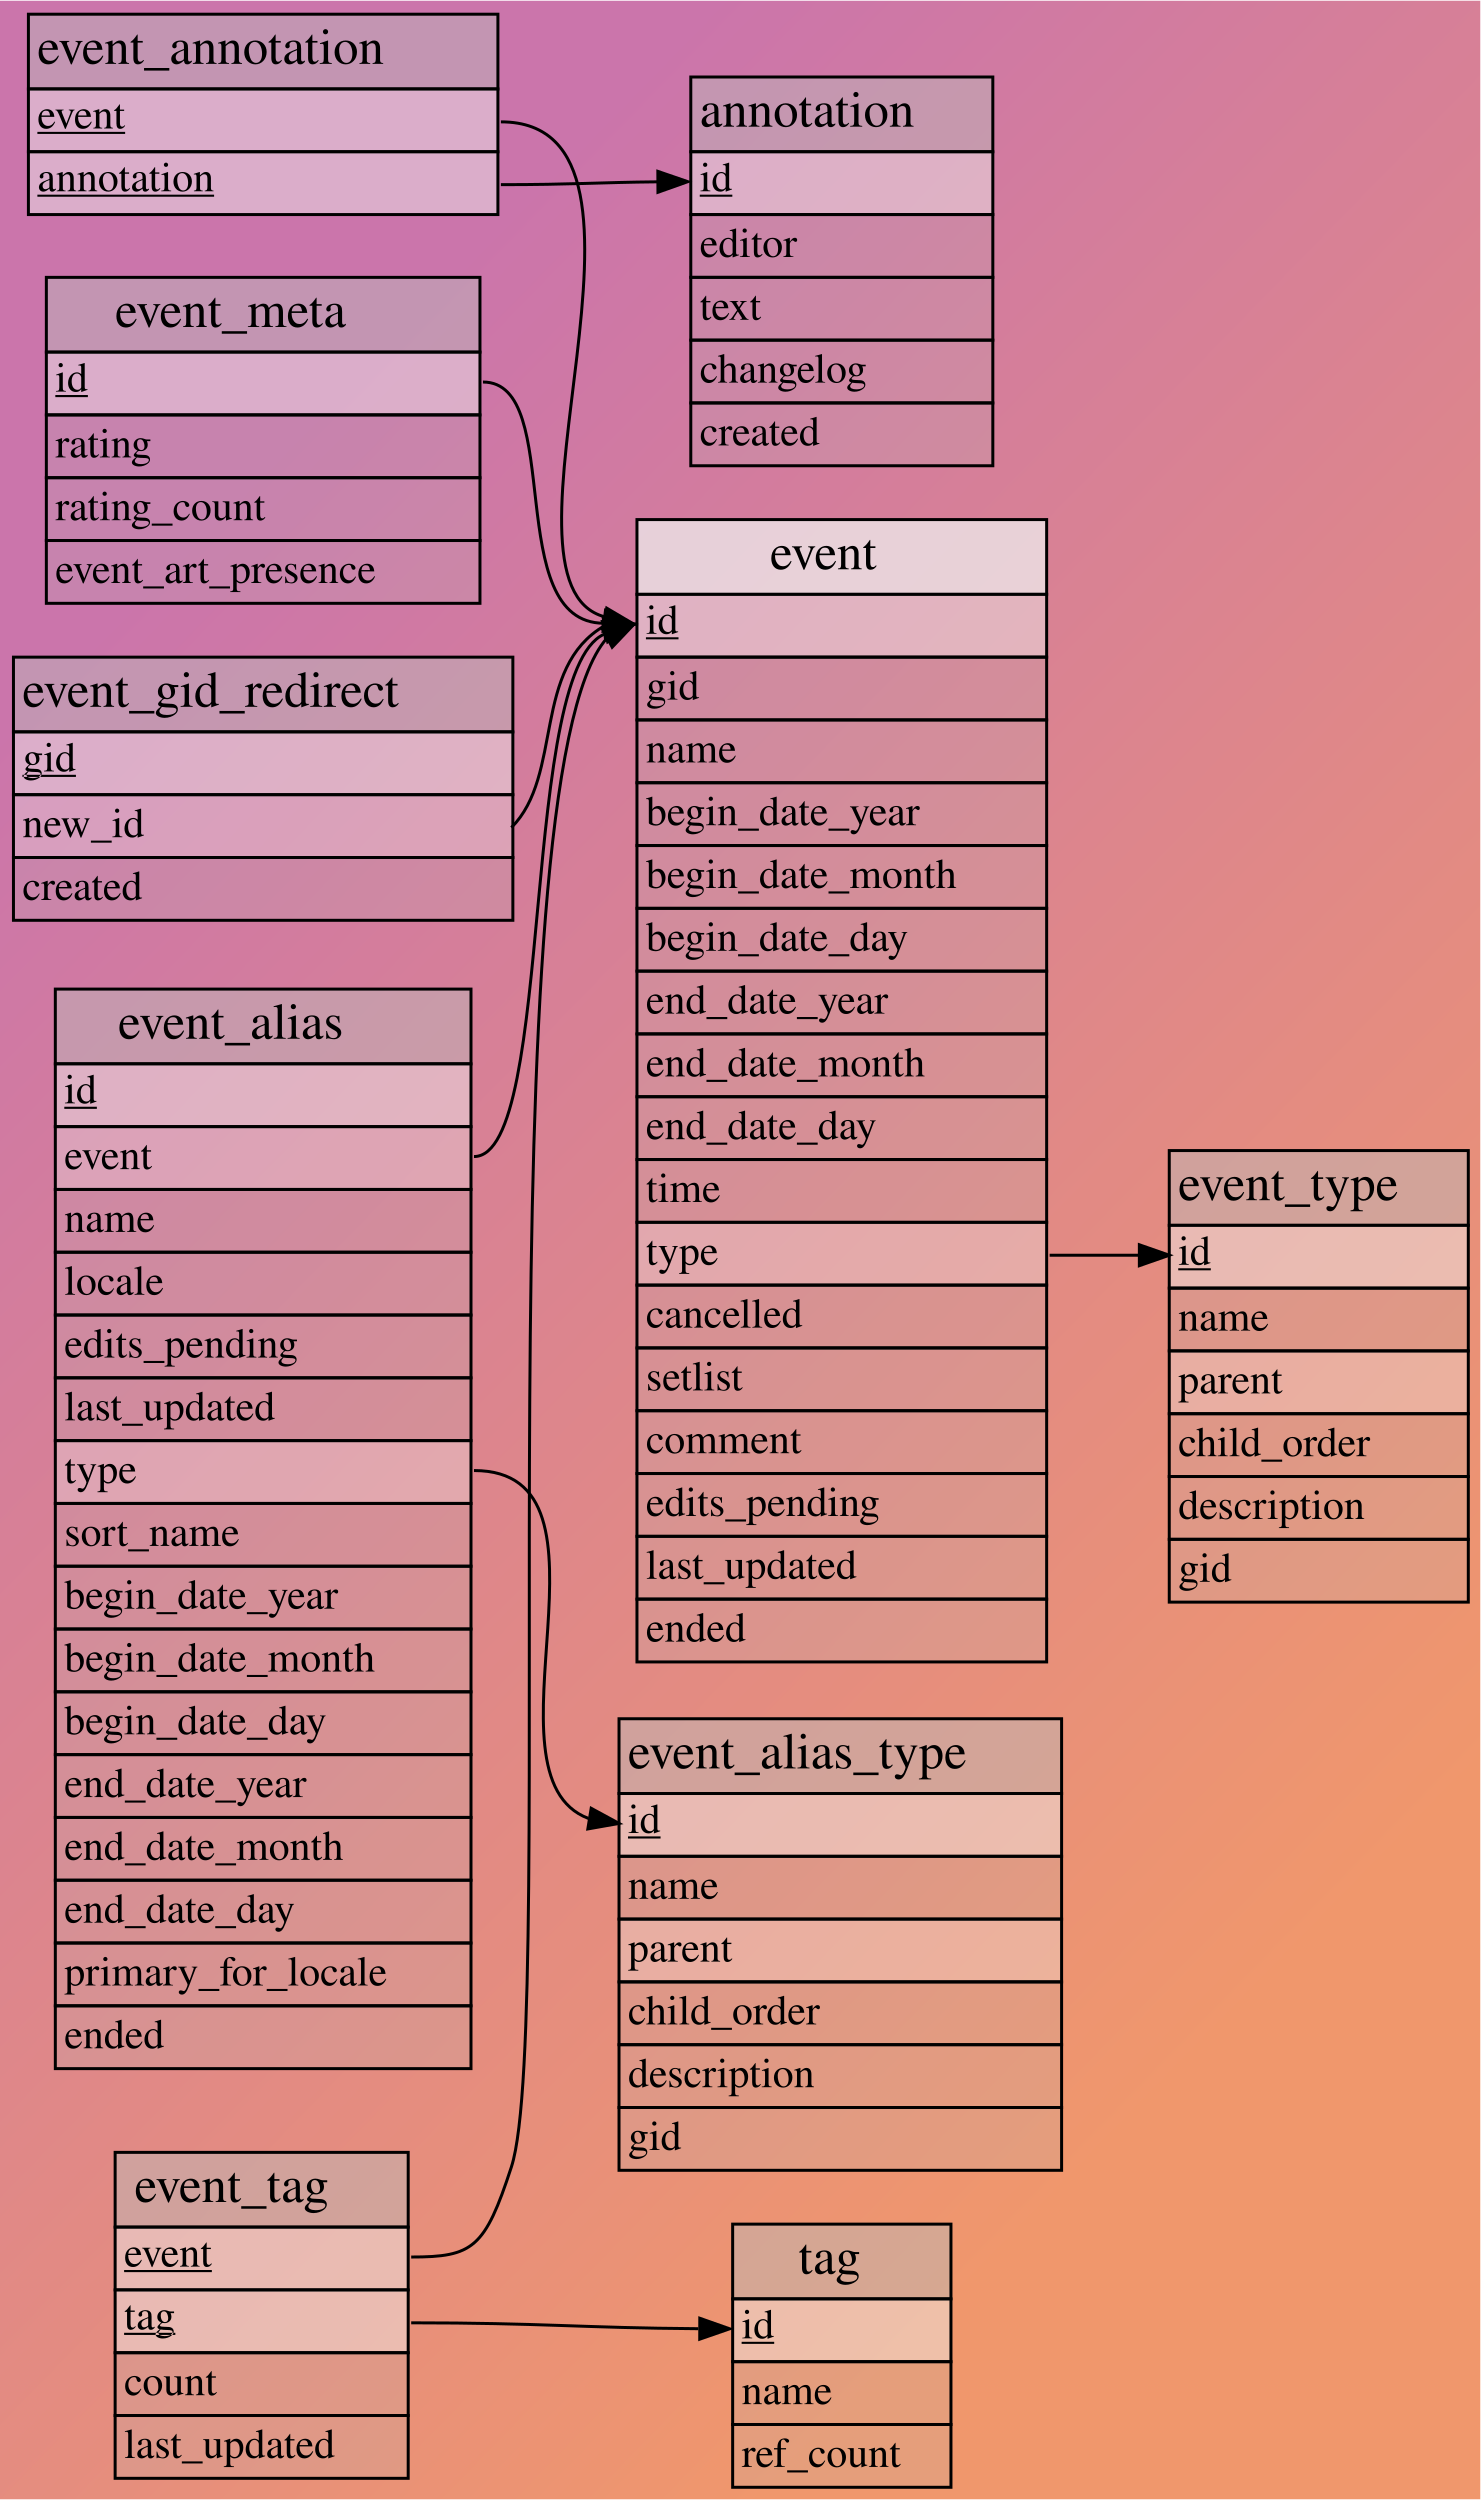
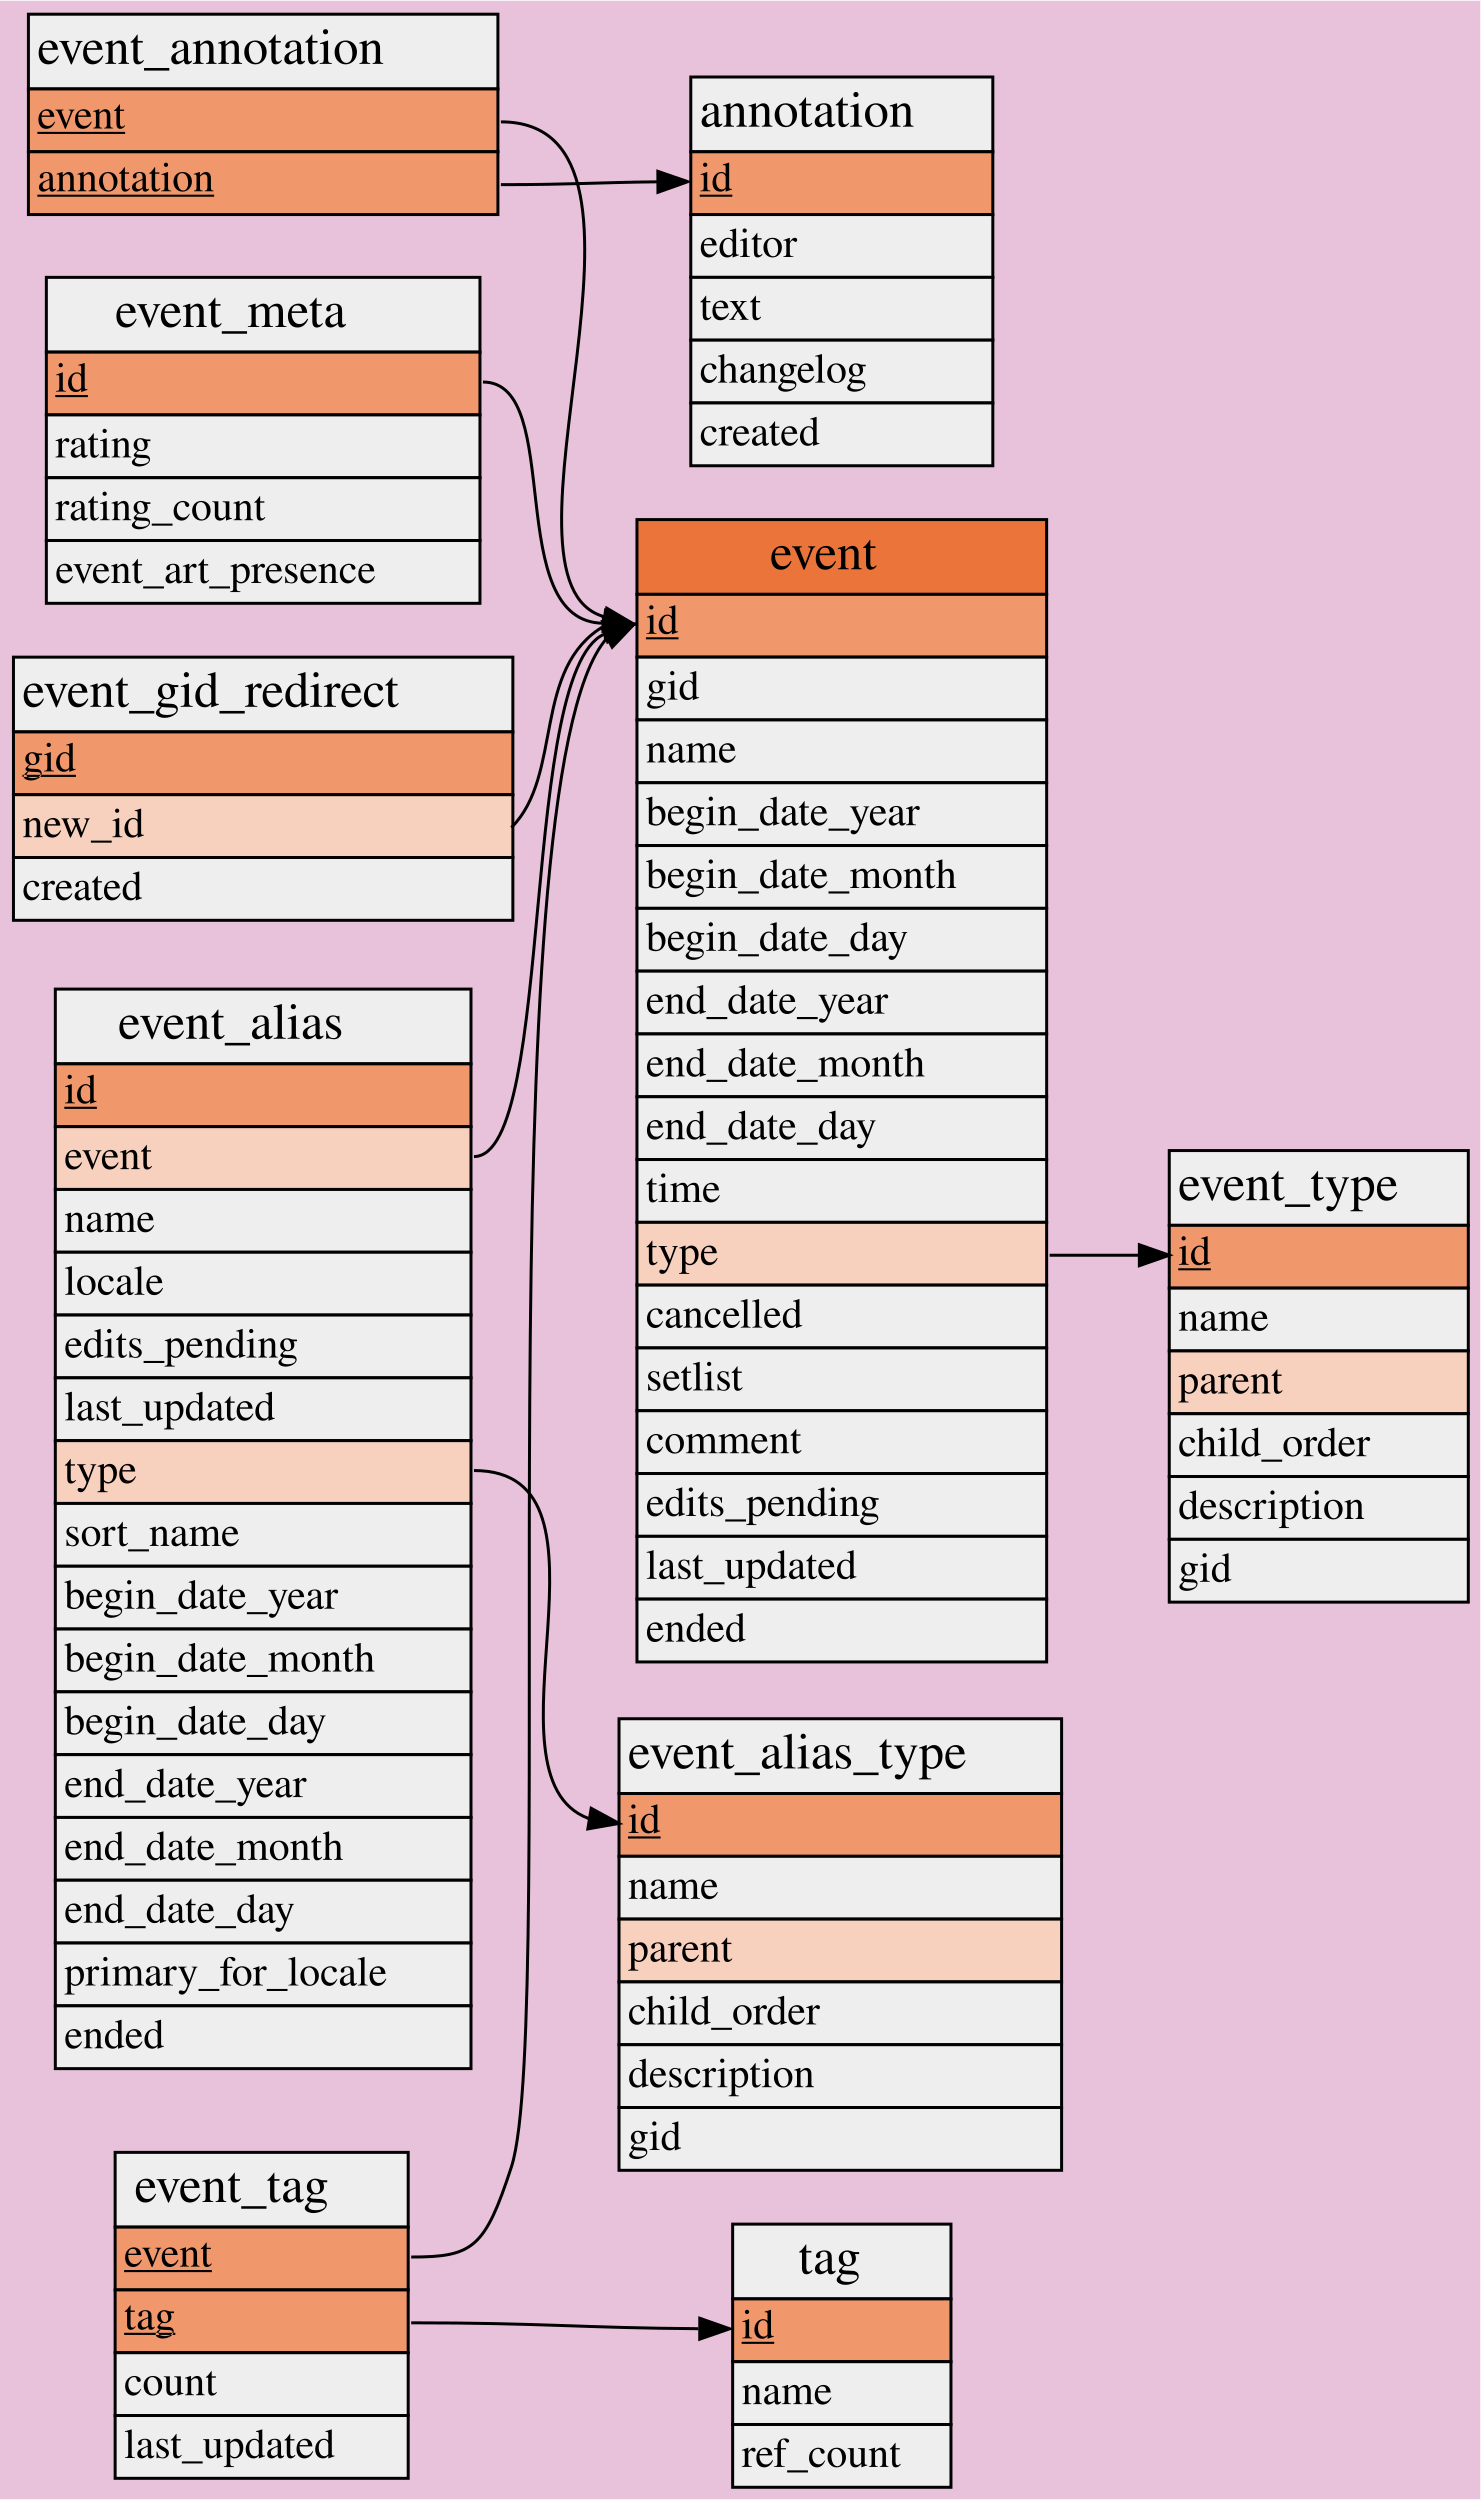
<svg xmlns="http://www.w3.org/2000/svg" xmlns:xlink="http://www.w3.org/1999/xlink" width="495pt" height="836pt" version="1.1" viewBox="0 0 495 835.5">
  <g class="graph" transform="scale(1) translate(4 831.5)">
    <a xlink:title="Tables for the “event” entity type properties">
-       <defs>
-         <linearGradient id="l_0" x1="29.16" x2="457.84" y1="-622.63" y2="-204.87" gradientUnits="userSpaceOnUse">
-           <stop stop-color="#cb75ab" offset="0" />
-           <stop stop-color="#f0976c" offset="1" />
-         </linearGradient>
-       </defs>
-       <polygon points="-4 4 -4 -831.5 491 -831.5 491 4" fill="url(#l_0)" stroke="transparent" />
+       <polygon points="-4 4 -4 -831.5 491 -831.5 491 4" fill="#e8c2da" stroke="transparent" />
    </a>
    <g class="node">
-       <polygon points="227 -781 227 -806 328 -806 328 -781" fill="#bbb" fill-opacity=".467" stroke="transparent" />
+       <polygon points="227 -781 227 -806 328 -806 328 -781" fill="#eee" stroke="transparent" />
      <polygon points="227 -781 227 -806 328 -806 328 -781" fill="none" stroke="#000" />
      <text x="230" y="-789.4" font-family="Times,serif" font-size="17">annotation</text>
-       <polygon points="227 -760 227 -781 328 -781 328 -760" fill="#eee" fill-opacity=".467" stroke="transparent" />
+       <polygon points="227 -760 227 -781 328 -781 328 -760" fill="#f0976c" stroke="transparent" />
      <polygon points="227 -760 227 -781 328 -781 328 -760" fill="none" stroke="#000" />
      <text x="230" y="-767.8" font-family="Times,serif" font-size="14" text-decoration="underline">id</text>
-       <polygon points="227 -739 227 -760 328 -760 328 -739" fill="#bbb" fill-opacity=".2" stroke="transparent" />
+       <polygon points="227 -739 227 -760 328 -760 328 -739" fill="#eee" stroke="transparent" />
      <polygon points="227 -739 227 -760 328 -760 328 -739" fill="none" stroke="#000" />
      <text x="230" y="-745.8" font-family="Times,serif" font-size="14">editor</text>
-       <polygon points="227 -718 227 -739 328 -739 328 -718" fill="#bbb" fill-opacity=".2" stroke="transparent" />
+       <polygon points="227 -718 227 -739 328 -739 328 -718" fill="#eee" stroke="transparent" />
      <polygon points="227 -718 227 -739 328 -739 328 -718" fill="none" stroke="#000" />
      <text x="230" y="-724.8" font-family="Times,serif" font-size="14">text</text>
-       <polygon points="227 -697 227 -718 328 -718 328 -697" fill="#bbb" fill-opacity=".2" stroke="transparent" />
+       <polygon points="227 -697 227 -718 328 -718 328 -697" fill="#eee" stroke="transparent" />
      <polygon points="227 -697 227 -718 328 -718 328 -697" fill="none" stroke="#000" />
      <text x="230" y="-703.8" font-family="Times,serif" font-size="14">changelog</text>
-       <polygon points="227 -676 227 -697 328 -697 328 -676" fill="#bbb" fill-opacity=".2" stroke="transparent" />
+       <polygon points="227 -676 227 -697 328 -697 328 -676" fill="#eee" stroke="transparent" />
      <polygon points="227 -676 227 -697 328 -697 328 -676" fill="none" stroke="#000" />
      <text x="230" y="-682.8" font-family="Times,serif" font-size="14">created</text>
    </g>
    <g class="node">
-       <polygon points="209 -633 209 -658 346 -658 346 -633" fill="#eee" fill-opacity=".733" stroke="transparent" />
+       <polygon points="209 -633 209 -658 346 -658 346 -633" fill="#eb743b" stroke="transparent" />
      <polygon points="209 -633 209 -658 346 -658 346 -633" fill="none" stroke="#000" />
      <text x="253.5" y="-641.4" font-family="Times,serif" font-size="17">event</text>
-       <polygon points="209 -612 209 -633 346 -633 346 -612" fill="#eee" fill-opacity=".467" stroke="transparent" />
+       <polygon points="209 -612 209 -633 346 -633 346 -612" fill="#f0976c" stroke="transparent" />
      <polygon points="209 -612 209 -633 346 -633 346 -612" fill="none" stroke="#000" />
      <text x="212" y="-619.8" font-family="Times,serif" font-size="14" text-decoration="underline">id</text>
-       <polygon points="209 -591 209 -612 346 -612 346 -591" fill="#bbb" fill-opacity=".2" stroke="transparent" />
+       <polygon points="209 -591 209 -612 346 -612 346 -591" fill="#eee" stroke="transparent" />
      <polygon points="209 -591 209 -612 346 -612 346 -591" fill="none" stroke="#000" />
      <text x="212" y="-597.8" font-family="Times,serif" font-size="14">gid</text>
-       <polygon points="209 -570 209 -591 346 -591 346 -570" fill="#bbb" fill-opacity=".2" stroke="transparent" />
+       <polygon points="209 -570 209 -591 346 -591 346 -570" fill="#eee" stroke="transparent" />
      <polygon points="209 -570 209 -591 346 -591 346 -570" fill="none" stroke="#000" />
      <text x="212" y="-576.8" font-family="Times,serif" font-size="14">name</text>
-       <polygon points="209 -549 209 -570 346 -570 346 -549" fill="#bbb" fill-opacity=".2" stroke="transparent" />
+       <polygon points="209 -549 209 -570 346 -570 346 -549" fill="#eee" stroke="transparent" />
      <polygon points="209 -549 209 -570 346 -570 346 -549" fill="none" stroke="#000" />
      <text x="212" y="-555.8" font-family="Times,serif" font-size="14">begin_date_year</text>
-       <polygon points="209 -528 209 -549 346 -549 346 -528" fill="#bbb" fill-opacity=".2" stroke="transparent" />
+       <polygon points="209 -528 209 -549 346 -549 346 -528" fill="#eee" stroke="transparent" />
      <polygon points="209 -528 209 -549 346 -549 346 -528" fill="none" stroke="#000" />
      <text x="212" y="-534.8" font-family="Times,serif" font-size="14">begin_date_month</text>
-       <polygon points="209 -507 209 -528 346 -528 346 -507" fill="#bbb" fill-opacity=".2" stroke="transparent" />
+       <polygon points="209 -507 209 -528 346 -528 346 -507" fill="#eee" stroke="transparent" />
      <polygon points="209 -507 209 -528 346 -528 346 -507" fill="none" stroke="#000" />
      <text x="212" y="-513.8" font-family="Times,serif" font-size="14">begin_date_day</text>
-       <polygon points="209 -486 209 -507 346 -507 346 -486" fill="#bbb" fill-opacity=".2" stroke="transparent" />
+       <polygon points="209 -486 209 -507 346 -507 346 -486" fill="#eee" stroke="transparent" />
      <polygon points="209 -486 209 -507 346 -507 346 -486" fill="none" stroke="#000" />
      <text x="212" y="-492.8" font-family="Times,serif" font-size="14">end_date_year</text>
-       <polygon points="209 -465 209 -486 346 -486 346 -465" fill="#bbb" fill-opacity=".2" stroke="transparent" />
+       <polygon points="209 -465 209 -486 346 -486 346 -465" fill="#eee" stroke="transparent" />
      <polygon points="209 -465 209 -486 346 -486 346 -465" fill="none" stroke="#000" />
      <text x="212" y="-471.8" font-family="Times,serif" font-size="14">end_date_month</text>
-       <polygon points="209 -444 209 -465 346 -465 346 -444" fill="#bbb" fill-opacity=".2" stroke="transparent" />
+       <polygon points="209 -444 209 -465 346 -465 346 -444" fill="#eee" stroke="transparent" />
      <polygon points="209 -444 209 -465 346 -465 346 -444" fill="none" stroke="#000" />
      <text x="212" y="-450.8" font-family="Times,serif" font-size="14">end_date_day</text>
-       <polygon points="209 -423 209 -444 346 -444 346 -423" fill="#bbb" fill-opacity=".2" stroke="transparent" />
+       <polygon points="209 -423 209 -444 346 -444 346 -423" fill="#eee" stroke="transparent" />
      <polygon points="209 -423 209 -444 346 -444 346 -423" fill="none" stroke="#000" />
      <text x="212" y="-429.8" font-family="Times,serif" font-size="14">time</text>
-       <polygon points="209 -402 209 -423 346 -423 346 -402" fill="#eee" fill-opacity=".333" stroke="transparent" />
+       <polygon points="209 -402 209 -423 346 -423 346 -402" fill="#f8d1be" stroke="transparent" />
      <polygon points="209 -402 209 -423 346 -423 346 -402" fill="none" stroke="#000" />
      <text x="212" y="-408.8" font-family="Times,serif" font-size="14">type</text>
-       <polygon points="209 -381 209 -402 346 -402 346 -381" fill="#bbb" fill-opacity=".2" stroke="transparent" />
+       <polygon points="209 -381 209 -402 346 -402 346 -381" fill="#eee" stroke="transparent" />
      <polygon points="209 -381 209 -402 346 -402 346 -381" fill="none" stroke="#000" />
      <text x="212" y="-387.8" font-family="Times,serif" font-size="14">cancelled</text>
-       <polygon points="209 -360 209 -381 346 -381 346 -360" fill="#bbb" fill-opacity=".2" stroke="transparent" />
+       <polygon points="209 -360 209 -381 346 -381 346 -360" fill="#eee" stroke="transparent" />
      <polygon points="209 -360 209 -381 346 -381 346 -360" fill="none" stroke="#000" />
      <text x="212" y="-366.8" font-family="Times,serif" font-size="14">setlist</text>
-       <polygon points="209 -339 209 -360 346 -360 346 -339" fill="#bbb" fill-opacity=".2" stroke="transparent" />
+       <polygon points="209 -339 209 -360 346 -360 346 -339" fill="#eee" stroke="transparent" />
      <polygon points="209 -339 209 -360 346 -360 346 -339" fill="none" stroke="#000" />
      <text x="212" y="-345.8" font-family="Times,serif" font-size="14">comment</text>
-       <polygon points="209 -318 209 -339 346 -339 346 -318" fill="#bbb" fill-opacity=".2" stroke="transparent" />
+       <polygon points="209 -318 209 -339 346 -339 346 -318" fill="#eee" stroke="transparent" />
      <polygon points="209 -318 209 -339 346 -339 346 -318" fill="none" stroke="#000" />
      <text x="212" y="-324.8" font-family="Times,serif" font-size="14">edits_pending</text>
-       <polygon points="209 -297 209 -318 346 -318 346 -297" fill="#bbb" fill-opacity=".2" stroke="transparent" />
+       <polygon points="209 -297 209 -318 346 -318 346 -297" fill="#eee" stroke="transparent" />
      <polygon points="209 -297 209 -318 346 -318 346 -297" fill="none" stroke="#000" />
      <text x="212" y="-303.8" font-family="Times,serif" font-size="14">last_updated</text>
-       <polygon points="209 -276 209 -297 346 -297 346 -276" fill="#bbb" fill-opacity=".2" stroke="transparent" />
+       <polygon points="209 -276 209 -297 346 -297 346 -276" fill="#eee" stroke="transparent" />
      <polygon points="209 -276 209 -297 346 -297 346 -276" fill="none" stroke="#000" />
      <text x="212" y="-282.8" font-family="Times,serif" font-size="14">ended</text>
    </g>
    <g class="node">
-       <polygon points="387 -422 387 -447 487 -447 487 -422" fill="#bbb" fill-opacity=".467" stroke="transparent" />
+       <polygon points="387 -422 387 -447 487 -447 487 -422" fill="#eee" stroke="transparent" />
      <polygon points="387 -422 387 -447 487 -447 487 -422" fill="none" stroke="#000" />
      <text x="390" y="-430.4" font-family="Times,serif" font-size="17">event_type</text>
-       <polygon points="387 -401 387 -422 487 -422 487 -401" fill="#eee" fill-opacity=".467" stroke="transparent" />
+       <polygon points="387 -401 387 -422 487 -422 487 -401" fill="#f0976c" stroke="transparent" />
      <polygon points="387 -401 387 -422 487 -422 487 -401" fill="none" stroke="#000" />
      <text x="390" y="-408.8" font-family="Times,serif" font-size="14" text-decoration="underline">id</text>
-       <polygon points="387 -380 387 -401 487 -401 487 -380" fill="#bbb" fill-opacity=".2" stroke="transparent" />
+       <polygon points="387 -380 387 -401 487 -401 487 -380" fill="#eee" stroke="transparent" />
      <polygon points="387 -380 387 -401 487 -401 487 -380" fill="none" stroke="#000" />
      <text x="390" y="-386.8" font-family="Times,serif" font-size="14">name</text>
-       <polygon points="387 -359 387 -380 487 -380 487 -359" fill="#eee" fill-opacity=".333" stroke="transparent" />
+       <polygon points="387 -359 387 -380 487 -380 487 -359" fill="#f8d1be" stroke="transparent" />
      <polygon points="387 -359 387 -380 487 -380 487 -359" fill="none" stroke="#000" />
      <text x="390" y="-365.8" font-family="Times,serif" font-size="14">parent</text>
-       <polygon points="387 -338 387 -359 487 -359 487 -338" fill="#bbb" fill-opacity=".2" stroke="transparent" />
+       <polygon points="387 -338 387 -359 487 -359 487 -338" fill="#eee" stroke="transparent" />
      <polygon points="387 -338 387 -359 487 -359 487 -338" fill="none" stroke="#000" />
      <text x="390" y="-344.8" font-family="Times,serif" font-size="14">child_order</text>
-       <polygon points="387 -317 387 -338 487 -338 487 -317" fill="#bbb" fill-opacity=".2" stroke="transparent" />
+       <polygon points="387 -317 387 -338 487 -338 487 -317" fill="#eee" stroke="transparent" />
      <polygon points="387 -317 387 -338 487 -338 487 -317" fill="none" stroke="#000" />
      <text x="390" y="-323.8" font-family="Times,serif" font-size="14">description</text>
-       <polygon points="387 -296 387 -317 487 -317 487 -296" fill="#bbb" fill-opacity=".2" stroke="transparent" />
+       <polygon points="387 -296 387 -317 487 -317 487 -296" fill="#eee" stroke="transparent" />
      <polygon points="387 -296 387 -317 487 -317 487 -296" fill="none" stroke="#000" />
      <text x="390" y="-302.8" font-family="Times,serif" font-size="14">gid</text>
    </g>
    <g class="edge">
      <path d="m347-412h29.97" fill="none" stroke="#000" />
      <polygon points="377 -415.5 387 -412 377 -408.5" stroke="#000" />
    </g>
    <g class="node">
-       <polygon points="14.5 -476 14.5 -501 153.5 -501 153.5 -476" fill="#bbb" fill-opacity=".467" stroke="transparent" />
+       <polygon points="14.5 -476 14.5 -501 153.5 -501 153.5 -476" fill="#eee" stroke="transparent" />
      <polygon points="14.5 -476 14.5 -501 153.5 -501 153.5 -476" fill="none" stroke="#000" />
      <text x="35.5" y="-484.4" font-family="Times,serif" font-size="17">event_alias</text>
-       <polygon points="14.5 -455 14.5 -476 153.5 -476 153.5 -455" fill="#eee" fill-opacity=".467" stroke="transparent" />
+       <polygon points="14.5 -455 14.5 -476 153.5 -476 153.5 -455" fill="#f0976c" stroke="transparent" />
      <polygon points="14.5 -455 14.5 -476 153.5 -476 153.5 -455" fill="none" stroke="#000" />
      <text x="17.5" y="-462.8" font-family="Times,serif" font-size="14" text-decoration="underline">id</text>
-       <polygon points="14.5 -434 14.5 -455 153.5 -455 153.5 -434" fill="#eee" fill-opacity=".333" stroke="transparent" />
+       <polygon points="14.5 -434 14.5 -455 153.5 -455 153.5 -434" fill="#f8d1be" stroke="transparent" />
      <polygon points="14.5 -434 14.5 -455 153.5 -455 153.5 -434" fill="none" stroke="#000" />
      <text x="17.5" y="-440.8" font-family="Times,serif" font-size="14">event</text>
-       <polygon points="14.5 -413 14.5 -434 153.5 -434 153.5 -413" fill="#bbb" fill-opacity=".2" stroke="transparent" />
+       <polygon points="14.5 -413 14.5 -434 153.5 -434 153.5 -413" fill="#eee" stroke="transparent" />
      <polygon points="14.5 -413 14.5 -434 153.5 -434 153.5 -413" fill="none" stroke="#000" />
      <text x="17.5" y="-419.8" font-family="Times,serif" font-size="14">name</text>
-       <polygon points="14.5 -392 14.5 -413 153.5 -413 153.5 -392" fill="#bbb" fill-opacity=".2" stroke="transparent" />
+       <polygon points="14.5 -392 14.5 -413 153.5 -413 153.5 -392" fill="#eee" stroke="transparent" />
      <polygon points="14.5 -392 14.5 -413 153.5 -413 153.5 -392" fill="none" stroke="#000" />
      <text x="17.5" y="-398.8" font-family="Times,serif" font-size="14">locale</text>
-       <polygon points="14.5 -371 14.5 -392 153.5 -392 153.5 -371" fill="#bbb" fill-opacity=".2" stroke="transparent" />
+       <polygon points="14.5 -371 14.5 -392 153.5 -392 153.5 -371" fill="#eee" stroke="transparent" />
      <polygon points="14.5 -371 14.5 -392 153.5 -392 153.5 -371" fill="none" stroke="#000" />
      <text x="17.5" y="-377.8" font-family="Times,serif" font-size="14">edits_pending</text>
-       <polygon points="14.5 -350 14.5 -371 153.5 -371 153.5 -350" fill="#bbb" fill-opacity=".2" stroke="transparent" />
+       <polygon points="14.5 -350 14.5 -371 153.5 -371 153.5 -350" fill="#eee" stroke="transparent" />
      <polygon points="14.5 -350 14.5 -371 153.5 -371 153.5 -350" fill="none" stroke="#000" />
      <text x="17.5" y="-356.8" font-family="Times,serif" font-size="14">last_updated</text>
-       <polygon points="14.5 -329 14.5 -350 153.5 -350 153.5 -329" fill="#eee" fill-opacity=".333" stroke="transparent" />
+       <polygon points="14.5 -329 14.5 -350 153.5 -350 153.5 -329" fill="#f8d1be" stroke="transparent" />
      <polygon points="14.5 -329 14.5 -350 153.5 -350 153.5 -329" fill="none" stroke="#000" />
      <text x="17.5" y="-335.8" font-family="Times,serif" font-size="14">type</text>
-       <polygon points="14.5 -308 14.5 -329 153.5 -329 153.5 -308" fill="#bbb" fill-opacity=".2" stroke="transparent" />
+       <polygon points="14.5 -308 14.5 -329 153.5 -329 153.5 -308" fill="#eee" stroke="transparent" />
      <polygon points="14.5 -308 14.5 -329 153.5 -329 153.5 -308" fill="none" stroke="#000" />
      <text x="17.5" y="-314.8" font-family="Times,serif" font-size="14">sort_name</text>
-       <polygon points="14.5 -287 14.5 -308 153.5 -308 153.5 -287" fill="#bbb" fill-opacity=".2" stroke="transparent" />
+       <polygon points="14.5 -287 14.5 -308 153.5 -308 153.5 -287" fill="#eee" stroke="transparent" />
      <polygon points="14.5 -287 14.5 -308 153.5 -308 153.5 -287" fill="none" stroke="#000" />
      <text x="17.5" y="-293.8" font-family="Times,serif" font-size="14">begin_date_year</text>
-       <polygon points="14.5 -266 14.5 -287 153.5 -287 153.5 -266" fill="#bbb" fill-opacity=".2" stroke="transparent" />
+       <polygon points="14.5 -266 14.5 -287 153.5 -287 153.5 -266" fill="#eee" stroke="transparent" />
      <polygon points="14.5 -266 14.5 -287 153.5 -287 153.5 -266" fill="none" stroke="#000" />
      <text x="17.5" y="-272.8" font-family="Times,serif" font-size="14">begin_date_month</text>
-       <polygon points="14.5 -245 14.5 -266 153.5 -266 153.5 -245" fill="#bbb" fill-opacity=".2" stroke="transparent" />
+       <polygon points="14.5 -245 14.5 -266 153.5 -266 153.5 -245" fill="#eee" stroke="transparent" />
      <polygon points="14.5 -245 14.5 -266 153.5 -266 153.5 -245" fill="none" stroke="#000" />
      <text x="17.5" y="-251.8" font-family="Times,serif" font-size="14">begin_date_day</text>
-       <polygon points="14.5 -224 14.5 -245 153.5 -245 153.5 -224" fill="#bbb" fill-opacity=".2" stroke="transparent" />
+       <polygon points="14.5 -224 14.5 -245 153.5 -245 153.5 -224" fill="#eee" stroke="transparent" />
      <polygon points="14.5 -224 14.5 -245 153.5 -245 153.5 -224" fill="none" stroke="#000" />
      <text x="17.5" y="-230.8" font-family="Times,serif" font-size="14">end_date_year</text>
-       <polygon points="14.5 -203 14.5 -224 153.5 -224 153.5 -203" fill="#bbb" fill-opacity=".2" stroke="transparent" />
+       <polygon points="14.5 -203 14.5 -224 153.5 -224 153.5 -203" fill="#eee" stroke="transparent" />
      <polygon points="14.5 -203 14.5 -224 153.5 -224 153.5 -203" fill="none" stroke="#000" />
      <text x="17.5" y="-209.8" font-family="Times,serif" font-size="14">end_date_month</text>
-       <polygon points="14.5 -182 14.5 -203 153.5 -203 153.5 -182" fill="#bbb" fill-opacity=".2" stroke="transparent" />
+       <polygon points="14.5 -182 14.5 -203 153.5 -203 153.5 -182" fill="#eee" stroke="transparent" />
      <polygon points="14.5 -182 14.5 -203 153.5 -203 153.5 -182" fill="none" stroke="#000" />
      <text x="17.5" y="-188.8" font-family="Times,serif" font-size="14">end_date_day</text>
-       <polygon points="14.5 -161 14.5 -182 153.5 -182 153.5 -161" fill="#bbb" fill-opacity=".2" stroke="transparent" />
+       <polygon points="14.5 -161 14.5 -182 153.5 -182 153.5 -161" fill="#eee" stroke="transparent" />
      <polygon points="14.5 -161 14.5 -182 153.5 -182 153.5 -161" fill="none" stroke="#000" />
      <text x="17.5" y="-167.8" font-family="Times,serif" font-size="14">primary_for_locale</text>
-       <polygon points="14.5 -140 14.5 -161 153.5 -161 153.5 -140" fill="#bbb" fill-opacity=".2" stroke="transparent" />
+       <polygon points="14.5 -140 14.5 -161 153.5 -161 153.5 -140" fill="#eee" stroke="transparent" />
      <polygon points="14.5 -140 14.5 -161 153.5 -161 153.5 -140" fill="none" stroke="#000" />
      <text x="17.5" y="-146.8" font-family="Times,serif" font-size="14">ended</text>
    </g>
    <g class="edge">
      <path d="m154.5-445c27.566 0 14.708-167.07 44.866-175.15" fill="none" stroke="#000" />
      <polygon points="197.69 -625.44 208 -623 198.42 -618.48" stroke="#000" />
    </g>
    <g class="node">
-       <polygon points="203 -232 203 -257 351 -257 351 -232" fill="#bbb" fill-opacity=".467" stroke="transparent" />
+       <polygon points="203 -232 203 -257 351 -257 351 -232" fill="#eee" stroke="transparent" />
      <polygon points="203 -232 203 -257 351 -257 351 -232" fill="none" stroke="#000" />
      <text x="206" y="-240.4" font-family="Times,serif" font-size="17">event_alias_type</text>
-       <polygon points="203 -211 203 -232 351 -232 351 -211" fill="#eee" fill-opacity=".467" stroke="transparent" />
+       <polygon points="203 -211 203 -232 351 -232 351 -211" fill="#f0976c" stroke="transparent" />
      <polygon points="203 -211 203 -232 351 -232 351 -211" fill="none" stroke="#000" />
      <text x="206" y="-218.8" font-family="Times,serif" font-size="14" text-decoration="underline">id</text>
-       <polygon points="203 -190 203 -211 351 -211 351 -190" fill="#bbb" fill-opacity=".2" stroke="transparent" />
+       <polygon points="203 -190 203 -211 351 -211 351 -190" fill="#eee" stroke="transparent" />
      <polygon points="203 -190 203 -211 351 -211 351 -190" fill="none" stroke="#000" />
      <text x="206" y="-196.8" font-family="Times,serif" font-size="14">name</text>
-       <polygon points="203 -169 203 -190 351 -190 351 -169" fill="#eee" fill-opacity=".333" stroke="transparent" />
+       <polygon points="203 -169 203 -190 351 -190 351 -169" fill="#f8d1be" stroke="transparent" />
      <polygon points="203 -169 203 -190 351 -190 351 -169" fill="none" stroke="#000" />
      <text x="206" y="-175.8" font-family="Times,serif" font-size="14">parent</text>
-       <polygon points="203 -148 203 -169 351 -169 351 -148" fill="#bbb" fill-opacity=".2" stroke="transparent" />
+       <polygon points="203 -148 203 -169 351 -169 351 -148" fill="#eee" stroke="transparent" />
      <polygon points="203 -148 203 -169 351 -169 351 -148" fill="none" stroke="#000" />
      <text x="206" y="-154.8" font-family="Times,serif" font-size="14">child_order</text>
-       <polygon points="203 -127 203 -148 351 -148 351 -127" fill="#bbb" fill-opacity=".2" stroke="transparent" />
+       <polygon points="203 -127 203 -148 351 -148 351 -127" fill="#eee" stroke="transparent" />
      <polygon points="203 -127 203 -148 351 -148 351 -127" fill="none" stroke="#000" />
      <text x="206" y="-133.8" font-family="Times,serif" font-size="14">description</text>
-       <polygon points="203 -106 203 -127 351 -127 351 -106" fill="#bbb" fill-opacity=".2" stroke="transparent" />
+       <polygon points="203 -106 203 -127 351 -127 351 -106" fill="#eee" stroke="transparent" />
      <polygon points="203 -106 203 -127 351 -127 351 -106" fill="none" stroke="#000" />
      <text x="206" y="-112.8" font-family="Times,serif" font-size="14">gid</text>
    </g>
    <g class="edge">
      <path d="m154.5-340c52.71 0 0.32 101.99 38.26 116.33" fill="none" stroke="#000" />
      <polygon points="193.69 -227.06 203 -222 192.57 -220.15" stroke="#000" />
    </g>
    <g class="node">
-       <polygon points="5.5 -802 5.5 -827 162.5 -827 162.5 -802" fill="#bbb" fill-opacity=".467" stroke="transparent" />
+       <polygon points="5.5 -802 5.5 -827 162.5 -827 162.5 -802" fill="#eee" stroke="transparent" />
      <polygon points="5.5 -802 5.5 -827 162.5 -827 162.5 -802" fill="none" stroke="#000" />
      <text x="8.5" y="-810.4" font-family="Times,serif" font-size="17">event_annotation</text>
-       <polygon points="5.5 -781 5.5 -802 162.5 -802 162.5 -781" fill="#eee" fill-opacity=".467" stroke="transparent" />
+       <polygon points="5.5 -781 5.5 -802 162.5 -802 162.5 -781" fill="#f0976c" stroke="transparent" />
      <polygon points="5.5 -781 5.5 -802 162.5 -802 162.5 -781" fill="none" stroke="#000" />
      <text x="8.5" y="-788.8" font-family="Times,serif" font-size="14" text-decoration="underline">event</text>
-       <polygon points="5.5 -760 5.5 -781 162.5 -781 162.5 -760" fill="#eee" fill-opacity=".467" stroke="transparent" />
+       <polygon points="5.5 -760 5.5 -781 162.5 -781 162.5 -760" fill="#f0976c" stroke="transparent" />
      <polygon points="5.5 -760 5.5 -781 162.5 -781 162.5 -760" fill="none" stroke="#000" />
      <text x="8.5" y="-767.8" font-family="Times,serif" font-size="14" text-decoration="underline">annotation</text>
    </g>
    <g class="edge">
      <path d="m163.5-770c24.09 0 32.51-0.75 52.44-0.95" fill="none" stroke="#000" />
      <polygon points="215.98 -774.45 226 -771 216.02 -767.45" stroke="#000" />
    </g>
    <g class="edge">
      <path d="m163.5-791c64.126 0-8.004 154.38 34.791 165.54" fill="none" stroke="#000" />
      <polygon points="198.47 -627.63 208 -623 197.66 -620.68" stroke="#000" />
    </g>
    <g class="node">
-       <polygon points="0.5 -587 0.5 -612 167.5 -612 167.5 -587" fill="#bbb" fill-opacity=".467" stroke="transparent" />
+       <polygon points="0.5 -587 0.5 -612 167.5 -612 167.5 -587" fill="#eee" stroke="transparent" />
      <polygon points="0.5 -587 0.5 -612 167.5 -612 167.5 -587" fill="none" stroke="#000" />
      <text x="3.5" y="-595.4" font-family="Times,serif" font-size="17">event_gid_redirect</text>
-       <polygon points="0.5 -566 0.5 -587 167.5 -587 167.5 -566" fill="#eee" fill-opacity=".467" stroke="transparent" />
+       <polygon points="0.5 -566 0.5 -587 167.5 -587 167.5 -566" fill="#f0976c" stroke="transparent" />
      <polygon points="0.5 -566 0.5 -587 167.5 -587 167.5 -566" fill="none" stroke="#000" />
      <text x="3.5" y="-573.8" font-family="Times,serif" font-size="14" text-decoration="underline">gid</text>
-       <polygon points="0.5 -545 0.5 -566 167.5 -566 167.5 -545" fill="#eee" fill-opacity=".333" stroke="transparent" />
+       <polygon points="0.5 -545 0.5 -566 167.5 -566 167.5 -545" fill="#f8d1be" stroke="transparent" />
      <polygon points="0.5 -545 0.5 -566 167.5 -566 167.5 -545" fill="none" stroke="#000" />
      <text x="3.5" y="-551.8" font-family="Times,serif" font-size="14">new_id</text>
-       <polygon points="0.5 -524 0.5 -545 167.5 -545 167.5 -524" fill="#bbb" fill-opacity=".2" stroke="transparent" />
+       <polygon points="0.5 -524 0.5 -545 167.5 -545 167.5 -524" fill="#eee" stroke="transparent" />
      <polygon points="0.5 -524 0.5 -545 167.5 -545 167.5 -524" fill="none" stroke="#000" />
      <text x="3.5" y="-530.8" font-family="Times,serif" font-size="14">created</text>
    </g>
    <g class="edge">
      <path d="m167-555c17.509-17.509 6.683-53.376 31.245-67.557" fill="none" stroke="#000" />
      <polygon points="197.44 -623.87 208 -623 199.2 -617.1" stroke="#000" />
    </g>
    <g class="node">
-       <polygon points="11.5 -714 11.5 -739 156.5 -739 156.5 -714" fill="#bbb" fill-opacity=".467" stroke="transparent" />
+       <polygon points="11.5 -714 11.5 -739 156.5 -739 156.5 -714" fill="#eee" stroke="transparent" />
      <polygon points="11.5 -714 11.5 -739 156.5 -739 156.5 -714" fill="none" stroke="#000" />
      <text x="34.5" y="-722.4" font-family="Times,serif" font-size="17">event_meta</text>
-       <polygon points="11.5 -693 11.5 -714 156.5 -714 156.5 -693" fill="#eee" fill-opacity=".467" stroke="transparent" />
+       <polygon points="11.5 -693 11.5 -714 156.5 -714 156.5 -693" fill="#f0976c" stroke="transparent" />
      <polygon points="11.5 -693 11.5 -714 156.5 -714 156.5 -693" fill="none" stroke="#000" />
      <text x="14.5" y="-700.8" font-family="Times,serif" font-size="14" text-decoration="underline">id</text>
-       <polygon points="11.5 -672 11.5 -693 156.5 -693 156.5 -672" fill="#bbb" fill-opacity=".2" stroke="transparent" />
+       <polygon points="11.5 -672 11.5 -693 156.5 -693 156.5 -672" fill="#eee" stroke="transparent" />
      <polygon points="11.5 -672 11.5 -693 156.5 -693 156.5 -672" fill="none" stroke="#000" />
      <text x="14.5" y="-678.8" font-family="Times,serif" font-size="14">rating</text>
-       <polygon points="11.5 -651 11.5 -672 156.5 -672 156.5 -651" fill="#bbb" fill-opacity=".2" stroke="transparent" />
+       <polygon points="11.5 -651 11.5 -672 156.5 -672 156.5 -651" fill="#eee" stroke="transparent" />
      <polygon points="11.5 -651 11.5 -672 156.5 -672 156.5 -651" fill="none" stroke="#000" />
      <text x="14.5" y="-657.8" font-family="Times,serif" font-size="14">rating_count</text>
-       <polygon points="11.5 -630 11.5 -651 156.5 -651 156.5 -630" fill="#bbb" fill-opacity=".2" stroke="transparent" />
+       <polygon points="11.5 -630 11.5 -651 156.5 -651 156.5 -630" fill="#eee" stroke="transparent" />
      <polygon points="11.5 -630 11.5 -651 156.5 -651 156.5 -630" fill="none" stroke="#000" />
      <text x="14.5" y="-636.8" font-family="Times,serif" font-size="14">event_art_presence</text>
    </g>
    <g class="edge">
      <path d="m157.5-704c27.754 0 6.069 80.663 40.47 80.663" fill="none" stroke="#000" />
      <polygon points="198.88 -628.39 208 -623 197.51 -621.52" stroke="#000" />
    </g>
    <g class="node">
-       <polygon points="34.5 -87 34.5 -112 132.5 -112 132.5 -87" fill="#bbb" fill-opacity=".467" stroke="transparent" />
+       <polygon points="34.5 -87 34.5 -112 132.5 -112 132.5 -87" fill="#eee" stroke="transparent" />
      <polygon points="34.5 -87 34.5 -112 132.5 -112 132.5 -87" fill="none" stroke="#000" />
      <text x="41" y="-95.4" font-family="Times,serif" font-size="17">event_tag</text>
-       <polygon points="34.5 -66 34.5 -87 132.5 -87 132.5 -66" fill="#eee" fill-opacity=".467" stroke="transparent" />
+       <polygon points="34.5 -66 34.5 -87 132.5 -87 132.5 -66" fill="#f0976c" stroke="transparent" />
      <polygon points="34.5 -66 34.5 -87 132.5 -87 132.5 -66" fill="none" stroke="#000" />
      <text x="37.5" y="-73.8" font-family="Times,serif" font-size="14" text-decoration="underline">event</text>
-       <polygon points="34.5 -45 34.5 -66 132.5 -66 132.5 -45" fill="#eee" fill-opacity=".467" stroke="transparent" />
+       <polygon points="34.5 -45 34.5 -66 132.5 -66 132.5 -45" fill="#f0976c" stroke="transparent" />
      <polygon points="34.5 -45 34.5 -66 132.5 -66 132.5 -45" fill="none" stroke="#000" />
      <text x="37.5" y="-52.8" font-family="Times,serif" font-size="14" text-decoration="underline">tag</text>
-       <polygon points="34.5 -24 34.5 -45 132.5 -45 132.5 -24" fill="#bbb" fill-opacity=".2" stroke="transparent" />
+       <polygon points="34.5 -24 34.5 -45 132.5 -45 132.5 -24" fill="#eee" stroke="transparent" />
      <polygon points="34.5 -24 34.5 -45 132.5 -45 132.5 -24" fill="none" stroke="#000" />
      <text x="37.5" y="-30.8" font-family="Times,serif" font-size="14">count</text>
-       <polygon points="34.5 -3 34.5 -24 132.5 -24 132.5 -3" fill="#bbb" fill-opacity=".2" stroke="transparent" />
+       <polygon points="34.5 -3 34.5 -24 132.5 -24 132.5 -3" fill="#eee" stroke="transparent" />
      <polygon points="34.5 -3 34.5 -24 132.5 -24 132.5 -3" fill="none" stroke="#000" />
      <text x="37.5" y="-9.8" font-family="Times,serif" font-size="14">last_updated</text>
    </g>
    <g class="edge">
      <path d="m133.5-77c20.666 0 24.63-2.878 33.5-30.088 15.94-48.9-10.2-464.17 31.97-511.27" fill="none" stroke="#000" />
      <polygon points="197.51 -621.54 208 -623 200.71 -615.32" stroke="#000" />
    </g>
    <g class="node">
-       <polygon points="241 -63 241 -88 314 -88 314 -63" fill="#bbb" fill-opacity=".467" stroke="transparent" />
+       <polygon points="241 -63 241 -88 314 -88 314 -63" fill="#eee" stroke="transparent" />
      <polygon points="241 -63 241 -88 314 -88 314 -63" fill="none" stroke="#000" />
      <text x="263" y="-71.4" font-family="Times,serif" font-size="17">tag</text>
-       <polygon points="241 -42 241 -63 314 -63 314 -42" fill="#eee" fill-opacity=".467" stroke="transparent" />
+       <polygon points="241 -42 241 -63 314 -63 314 -42" fill="#f0976c" stroke="transparent" />
      <polygon points="241 -42 241 -63 314 -63 314 -42" fill="none" stroke="#000" />
      <text x="244" y="-49.8" font-family="Times,serif" font-size="14" text-decoration="underline">id</text>
-       <polygon points="241 -21 241 -42 314 -42 314 -21" fill="#bbb" fill-opacity=".2" stroke="transparent" />
+       <polygon points="241 -21 241 -42 314 -42 314 -21" fill="#eee" stroke="transparent" />
      <polygon points="241 -21 241 -42 314 -42 314 -21" fill="none" stroke="#000" />
      <text x="244" y="-27.8" font-family="Times,serif" font-size="14">name</text>
-       <polygon points="241 0 241 -21 314 -21 314 0" fill="#bbb" fill-opacity=".2" stroke="transparent" />
+       <polygon points="241 0 241 -21 314 -21 314 0" fill="#eee" stroke="transparent" />
      <polygon points="241 0 241 -21 314 -21 314 0" fill="none" stroke="#000" />
      <text x="244" y="-6.8" font-family="Times,serif" font-size="14">ref_count</text>
    </g>
    <g class="edge">
      <path d="m133.5-55c43.64 0 57.1 1.7 96.02 1.97" fill="none" stroke="#000" />
      <polygon points="230.01 -56.53 240 -53 229.99 -49.53" stroke="#000" />
    </g>
  </g>
</svg>
